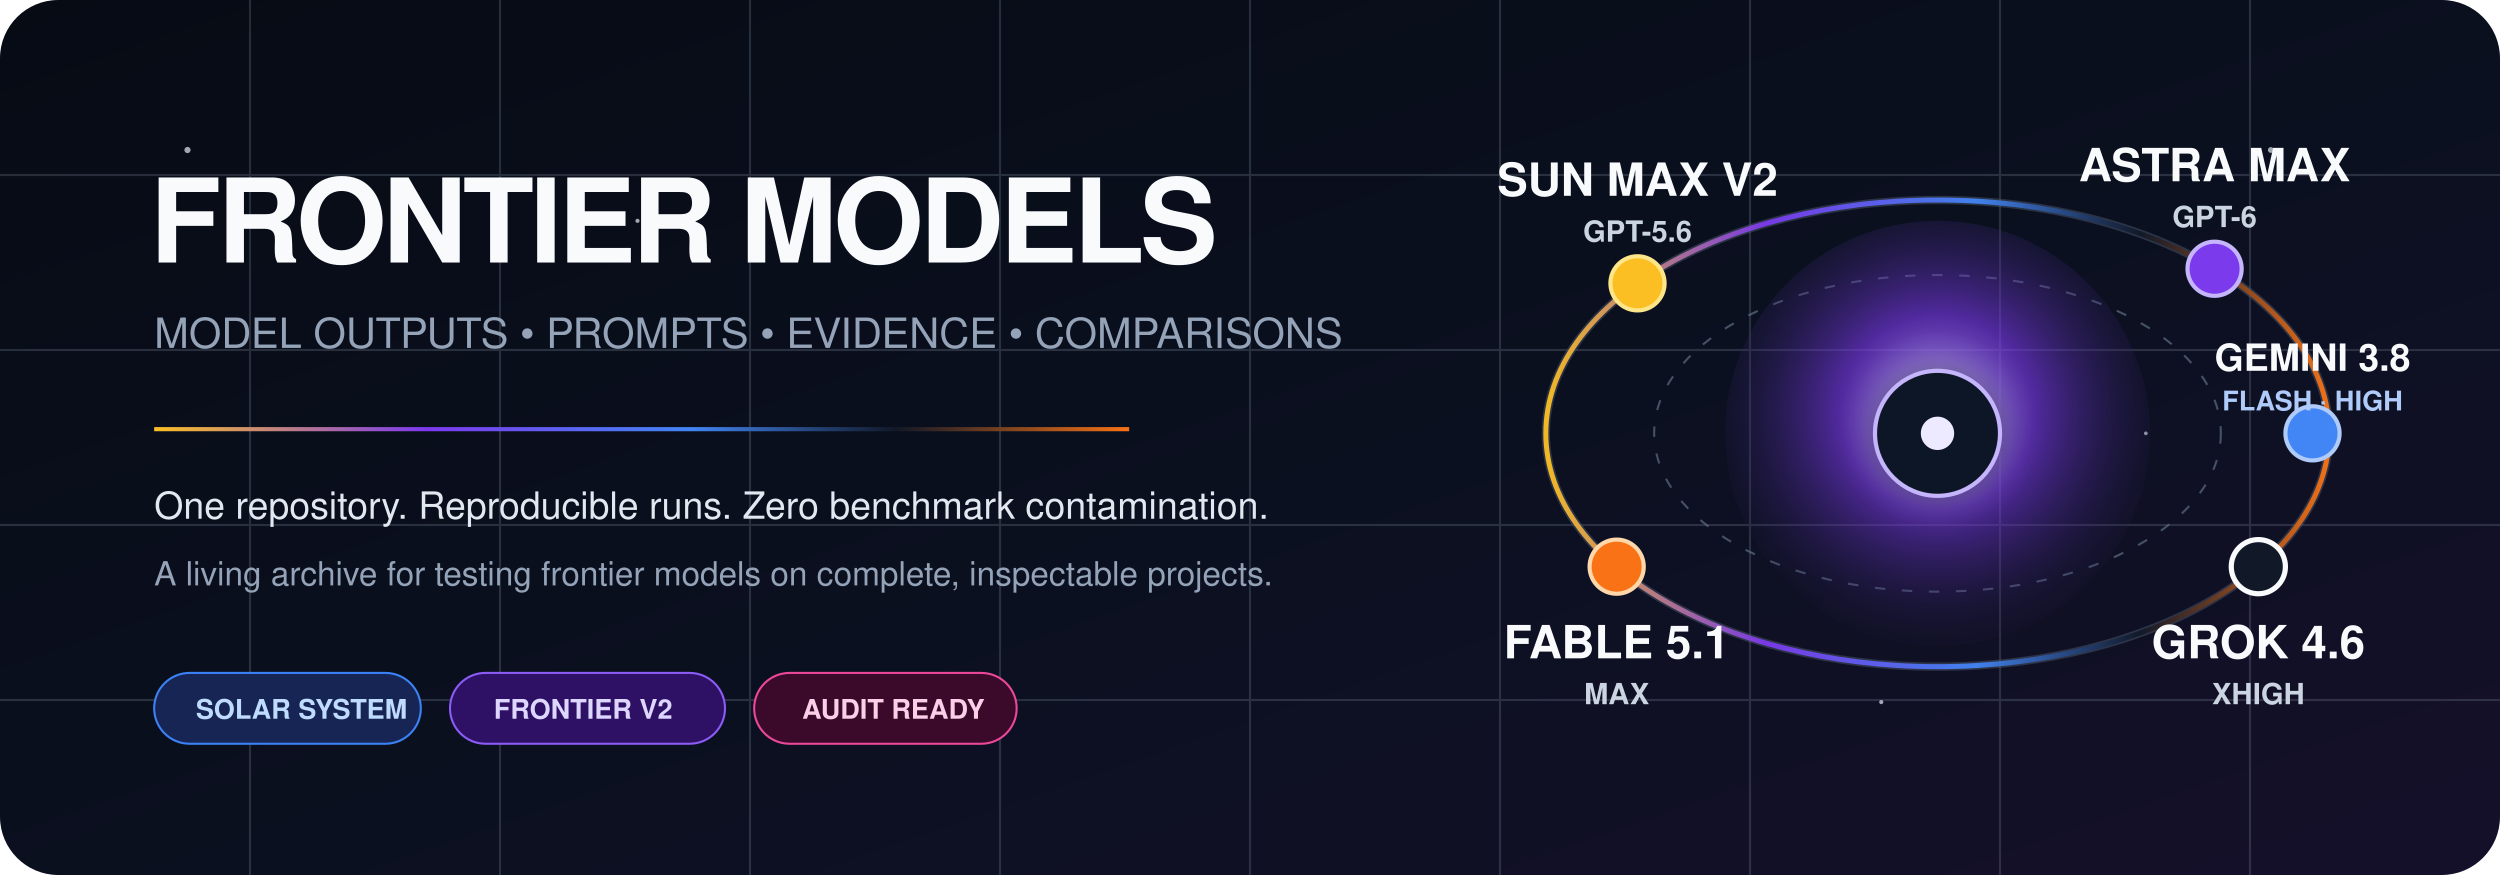
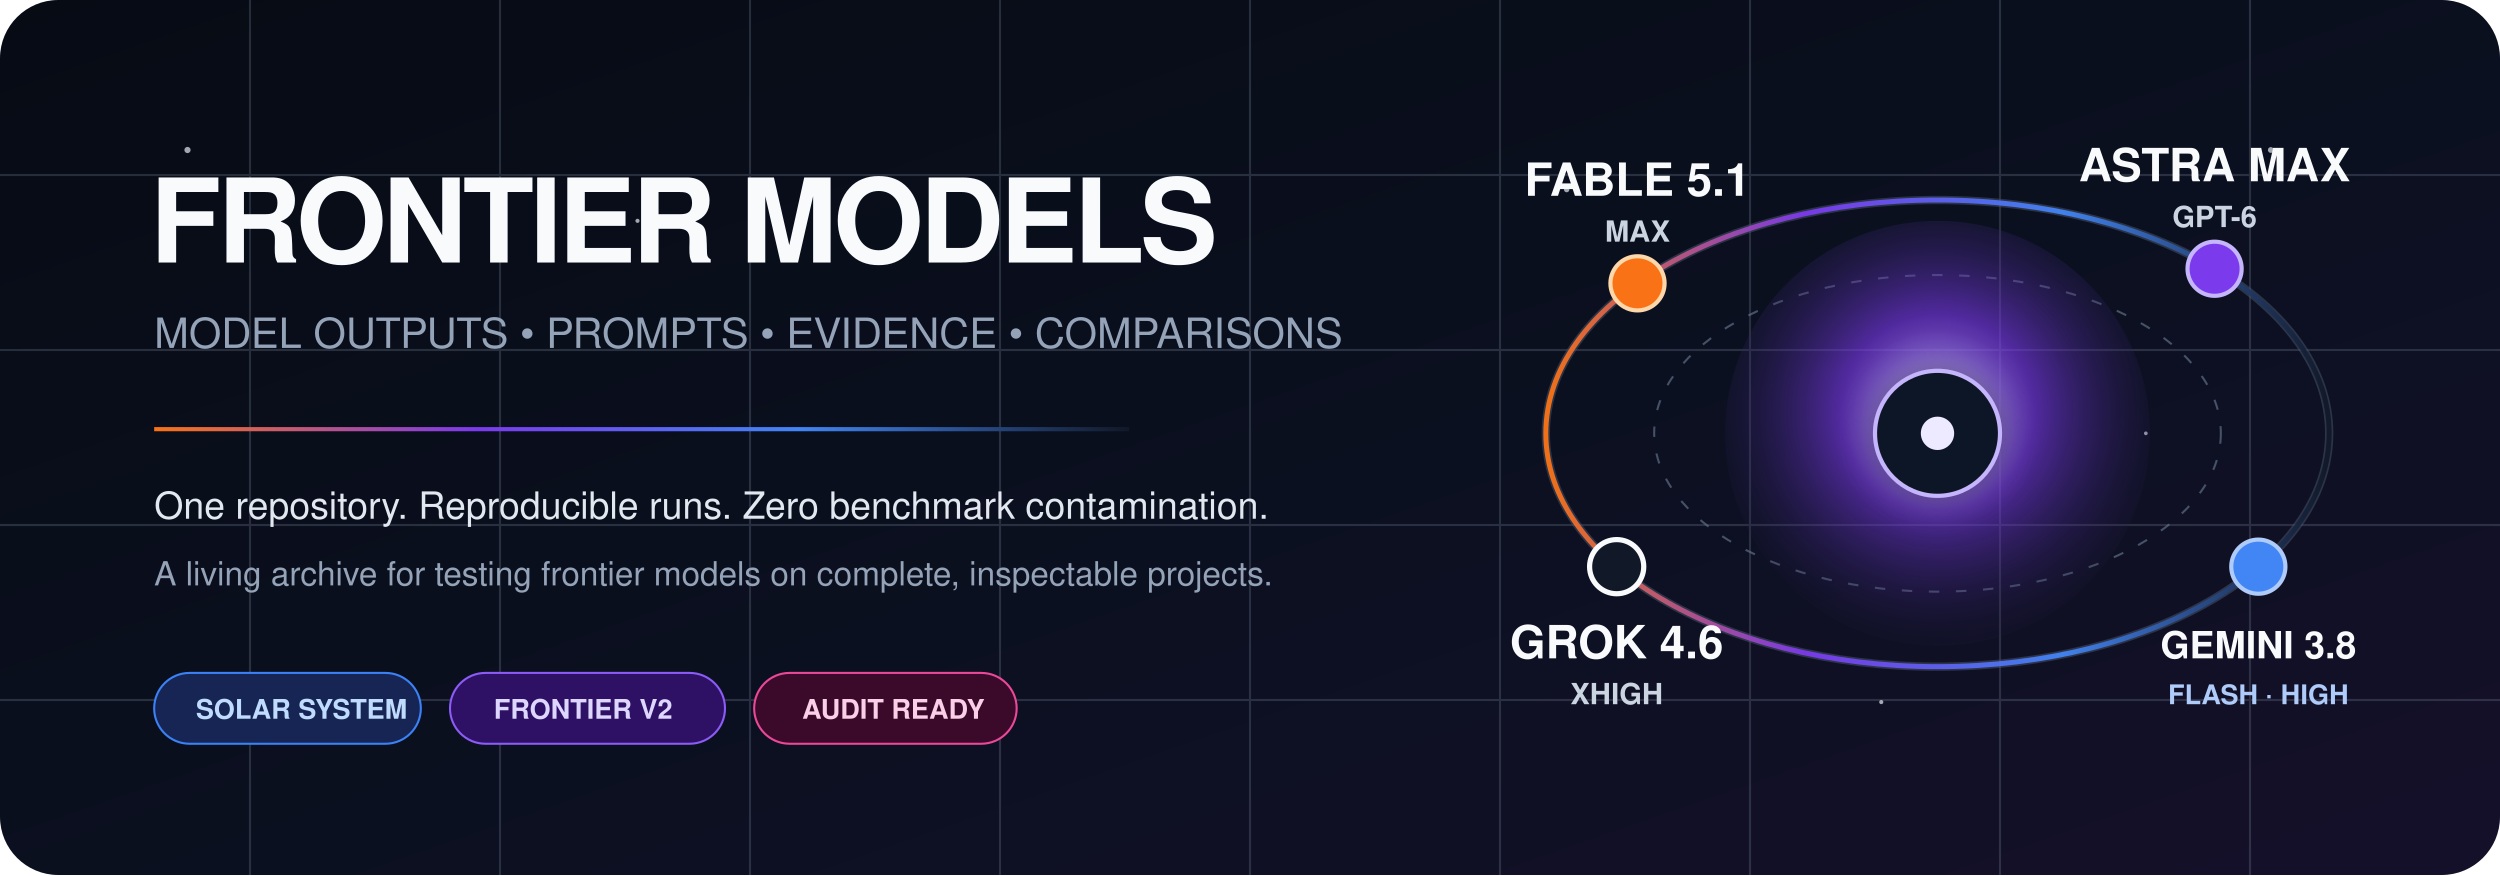
<svg xmlns="http://www.w3.org/2000/svg" width="1200" height="420" viewBox="0 0 1200 420" role="img" aria-labelledby="title desc">
  <defs>
    <linearGradient id="bg" x1="0" y1="0" x2="1" y2="1">
      <stop offset="0" stop-color="#070B14" />
      <stop offset="0.55" stop-color="#0B1020" />
      <stop offset="1" stop-color="#15102A" />
    </linearGradient>
    <linearGradient id="line" x1="0" y1="0" x2="1" y2="0">
-       <stop offset="0" stop-color="#FBBF24" />
-       <stop offset="0.28" stop-color="#7C3AED" />
-       <stop offset="0.55" stop-color="#4285F4" />
-       <stop offset="0.76" stop-color="#111827" />
-       <stop offset="1" stop-color="#F97316" />
+       <stop offset="0" stop-color="#F97316" />
+       <stop offset="0.33" stop-color="#7C3AED" />
+       <stop offset="0.66" stop-color="#4285F4" />
+       <stop offset="1" stop-color="#111827" />
    </linearGradient>
    <radialGradient id="core" cx="50%" cy="45%" r="60%">
      <stop offset="0" stop-color="#C4B5FD" stop-opacity="0.95" />
      <stop offset="0.38" stop-color="#7C3AED" stop-opacity="0.62" />
      <stop offset="1" stop-color="#111827" stop-opacity="0" />
    </radialGradient>
    <filter id="glow" x="-100%" y="-100%" width="300%" height="300%">
      <feGaussianBlur stdDeviation="8" result="b" />
      <feMerge>
        <feMergeNode in="b" />
        <feMergeNode in="SourceGraphic" />
      </feMerge>
    </filter>
  </defs>
  <rect width="1200" height="420" rx="28" fill="url(#bg)" />
  <g opacity="0.22" stroke="#94A3B8" stroke-width="1">
    <path d="M0 84H1200M0 168H1200M0 252H1200M0 336H1200" />
    <path d="M120 0V420M240 0V420M360 0V420M480 0V420M600 0V420M720 0V420M840 0V420M960 0V420M1080 0V420" />
  </g>
  <g fill="#E2E8F0" opacity="0.7">
    <circle cx="90" cy="72" r="1.5" />
    <circle cx="177" cy="327" r="1" />
    <circle cx="306" cy="106" r="1" />
    <circle cx="415" cy="349" r="1.2" />
    <circle cx="752" cy="91" r="1.3" />
    <circle cx="903" cy="337" r="1" />
    <circle cx="1090" cy="72" r="1.4" />
    <circle cx="1030" cy="208" r="0.9" />
  </g>
  <g transform="translate(0 3)">
    <ellipse cx="930" cy="205" rx="188" ry="112" fill="none" stroke="#475569" stroke-width="4" opacity="0.52" />
    <ellipse cx="930" cy="205" rx="188" ry="112" fill="none" stroke="url(#line)" stroke-width="2.4" opacity="0.95" />
    <ellipse cx="930" cy="205" rx="136" ry="76" fill="none" stroke="#64748B" stroke-width="1" stroke-dasharray="5 8" opacity="0.65" />
    <circle cx="930" cy="205" r="102" fill="url(#core)" />
    <circle cx="930" cy="205" r="30" fill="#111827" stroke="#C4B5FD" stroke-width="2" filter="url(#glow)" />
    <circle cx="930" cy="205" r="8" fill="#EDE9FE" />
    <g>
-       <circle cx="786" cy="133" r="13" fill="#FBBF24" stroke="#FDE68A" stroke-width="2" />
+       <circle cx="786" cy="133" r="13" fill="#F97316" stroke="#FED7AA" stroke-width="2" />
      <circle cx="1063" cy="126" r="13" fill="#7C3AED" stroke="#C4B5FD" stroke-width="2" />
-       <circle cx="1110" cy="205" r="13" fill="#4285F4" stroke="#AECBFA" stroke-width="2" />
-       <circle cx="1084" cy="269" r="13" fill="#111827" stroke="#F8FAFC" stroke-width="2.5" />
-       <circle cx="776" cy="269" r="13" fill="#F97316" stroke="#FED7AA" stroke-width="2" />
+       <circle cx="1084" cy="269" r="13" fill="#4285F4" stroke="#AECBFA" stroke-width="2" />
+       <circle cx="776" cy="269" r="13" fill="#111827" stroke="#F8FAFC" stroke-width="2.5" />
    </g>
    <g font-family="-apple-system,BlinkMacSystemFont,'Segoe UI',Helvetica,Arial,sans-serif" fill="#F8FAFC" text-anchor="middle">
-       <text x="786" y="91" font-size="22" font-weight="700">SUN MAX V2</text>
-       <text x="786" y="113" font-size="14" font-weight="600" fill="#CBD5E1">GPT-5.6</text>
+       <text x="786" y="91" font-size="22" font-weight="700">FABLE 5.1</text>
+       <text x="786" y="113" font-size="14" font-weight="600" fill="#CBD5E1">MAX</text>
      <text x="1063" y="84" font-size="22" font-weight="700">ASTRA MAX</text>
      <text x="1063" y="106" font-size="14" font-weight="600" fill="#CBD5E1">GPT-6</text>
-       <text x="1110" y="175" font-size="18" font-weight="700">GEMINI 3.8</text>
-       <text x="1110" y="194" font-size="13" font-weight="600" fill="#AECBFA">FLASH · HIGH</text>
-       <text x="1084" y="313" font-size="22" font-weight="700">GROK 4.6</text>
-       <text x="1084" y="335" font-size="14" font-weight="600" fill="#CBD5E1">XHIGH</text>
-       <text x="776" y="313" font-size="22" font-weight="700">FABLE 5.1</text>
-       <text x="776" y="335" font-size="14" font-weight="600" fill="#CBD5E1">MAX</text>
+       <text x="1084" y="313" font-size="18" font-weight="700">GEMINI 3.8</text>
+       <text x="1084" y="335" font-size="13" font-weight="600" fill="#AECBFA">FLASH · HIGH</text>
+       <text x="776" y="313" font-size="22" font-weight="700">GROK 4.6</text>
+       <text x="776" y="335" font-size="14" font-weight="600" fill="#CBD5E1">XHIGH</text>
    </g>
  </g>
  <g font-family="-apple-system,BlinkMacSystemFont,'Segoe UI',Helvetica,Arial,sans-serif">
    <text x="72" y="126" fill="#F8FAFC" font-size="56" font-weight="800" letter-spacing="-2">FRONTIER MODELS</text>
    <text x="74" y="167" fill="#94A3B8" font-size="20" font-weight="500">MODEL OUTPUTS • PROMPTS • EVIDENCE • COMPARISONS</text>
    <rect x="74" y="205" width="468" height="2" fill="url(#line)" />
    <text x="74" y="249" fill="#E2E8F0" font-size="18">One repository. Reproducible runs. Zero benchmark contamination.</text>
    <text x="74" y="281" fill="#94A3B8" font-size="16">A living archive for testing frontier models on complete, inspectable projects.</text>
    <g transform="translate(74 323)" font-size="13" font-weight="700">
      <rect width="128" height="34" rx="17" fill="#172554" stroke="#3B82F6" />
      <text x="20" y="22" fill="#BFDBFE">SOLAR SYSTEM</text>
      <rect x="142" width="132" height="34" rx="17" fill="#2E1065" stroke="#8B5CF6" />
      <text x="163" y="22" fill="#DDD6FE">FRONTIER V2</text>
      <rect x="288" width="126" height="34" rx="17" fill="#3B0A2A" stroke="#EC4899" />
      <text x="311" y="22" fill="#FBCFE8">AUDIT READY</text>
    </g>
  </g>
</svg>
